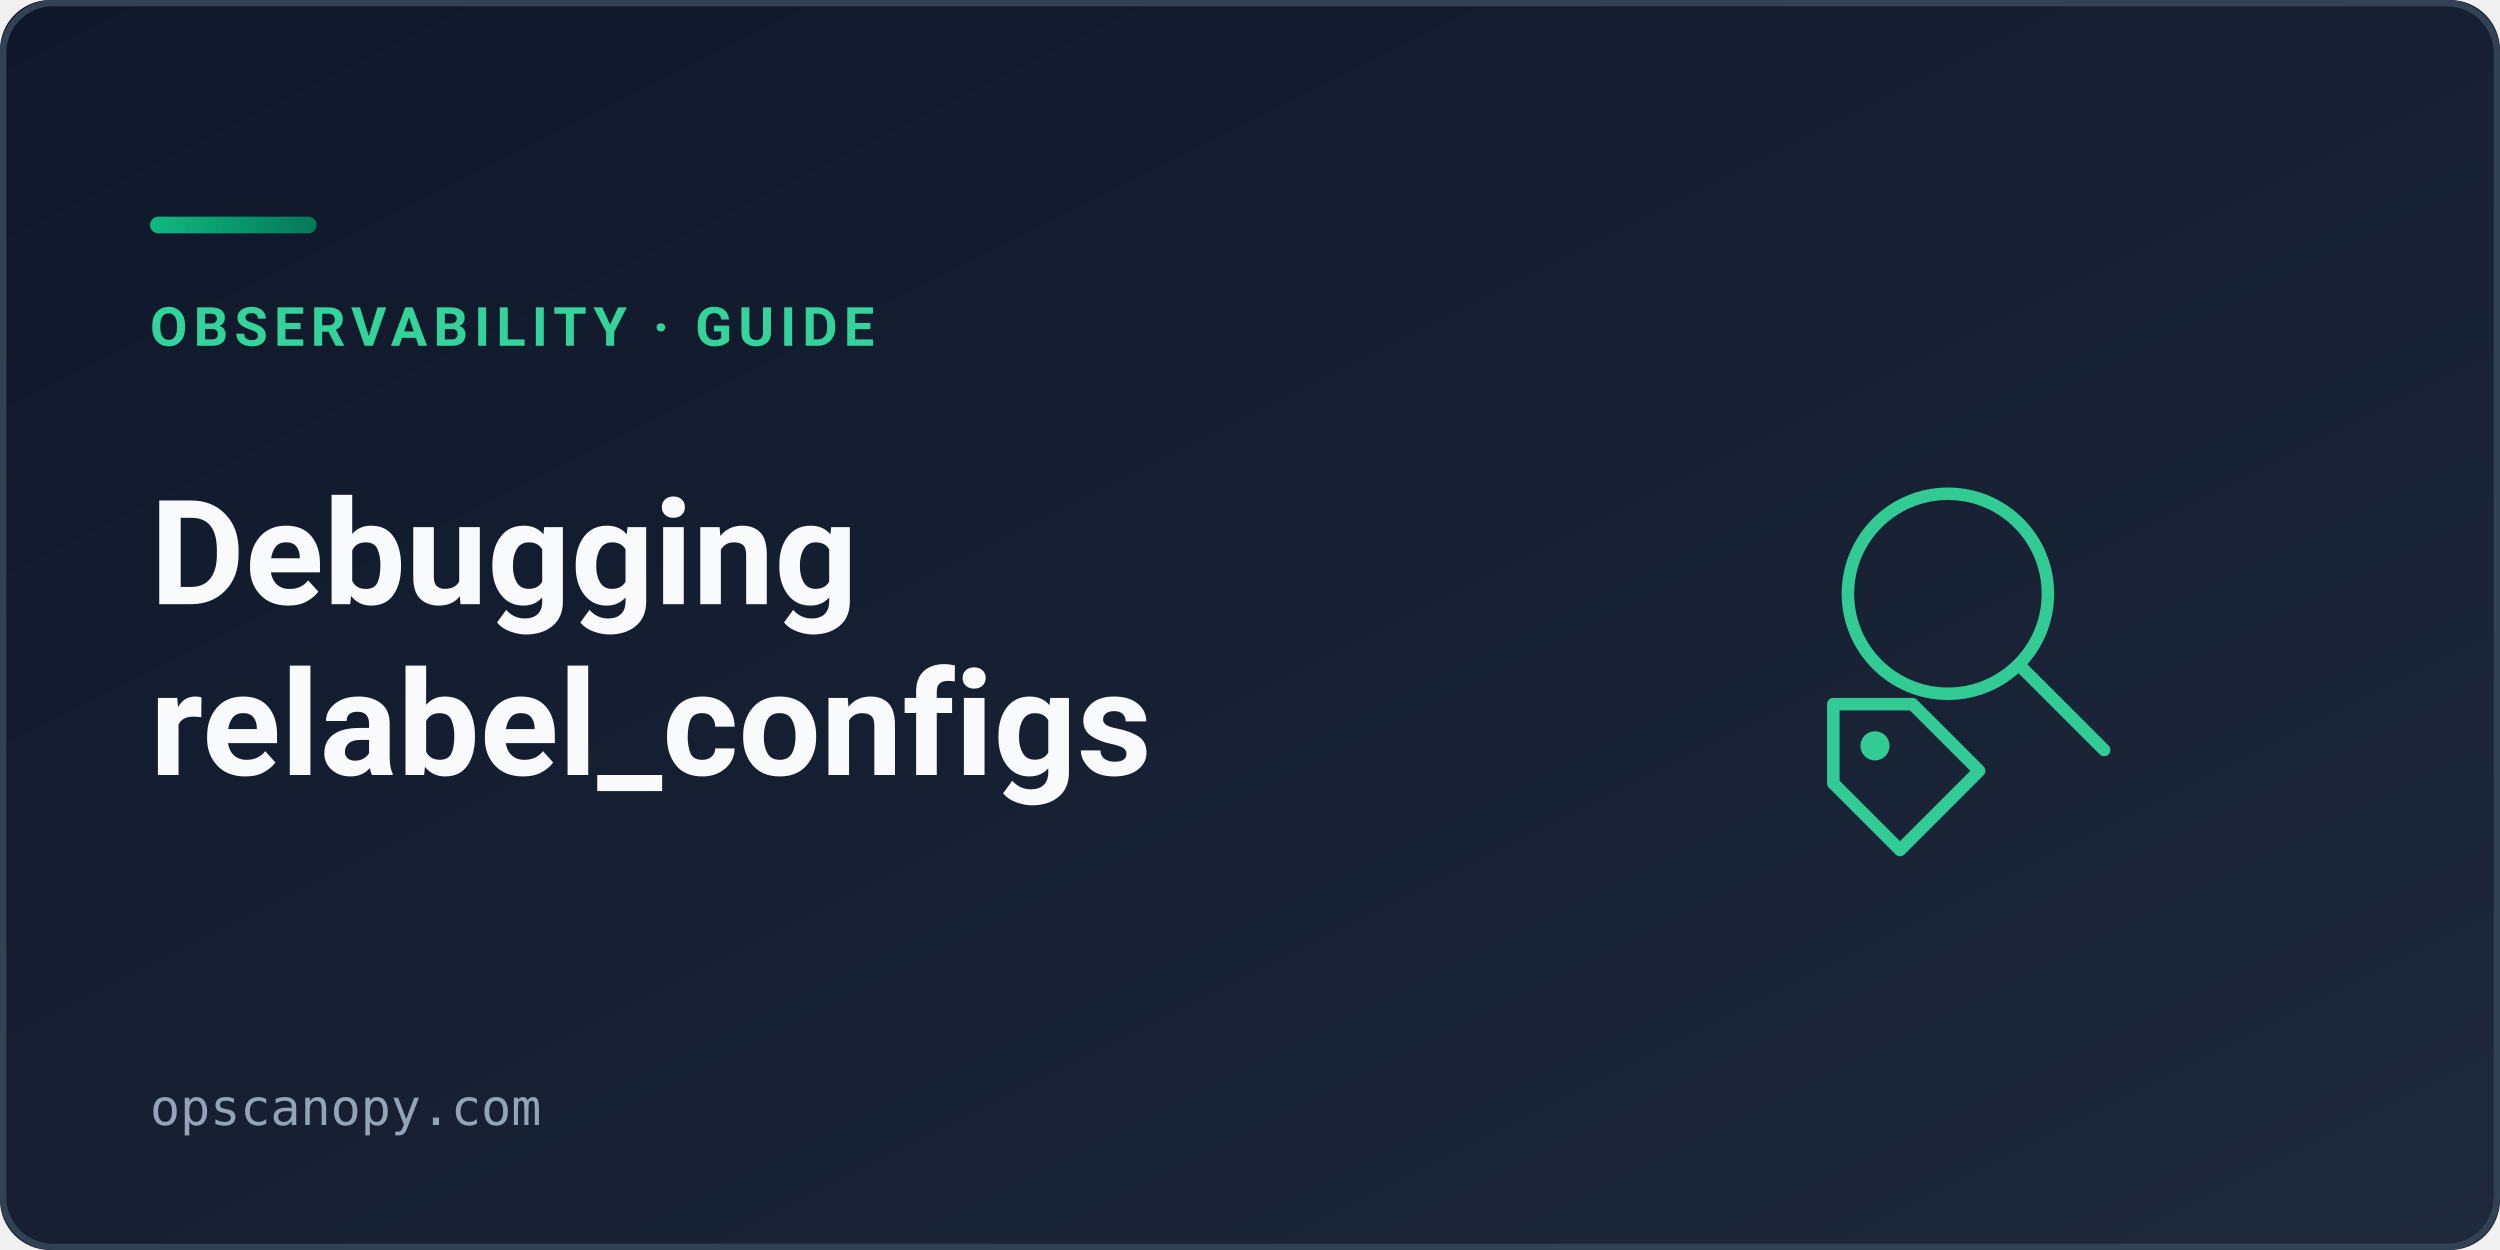
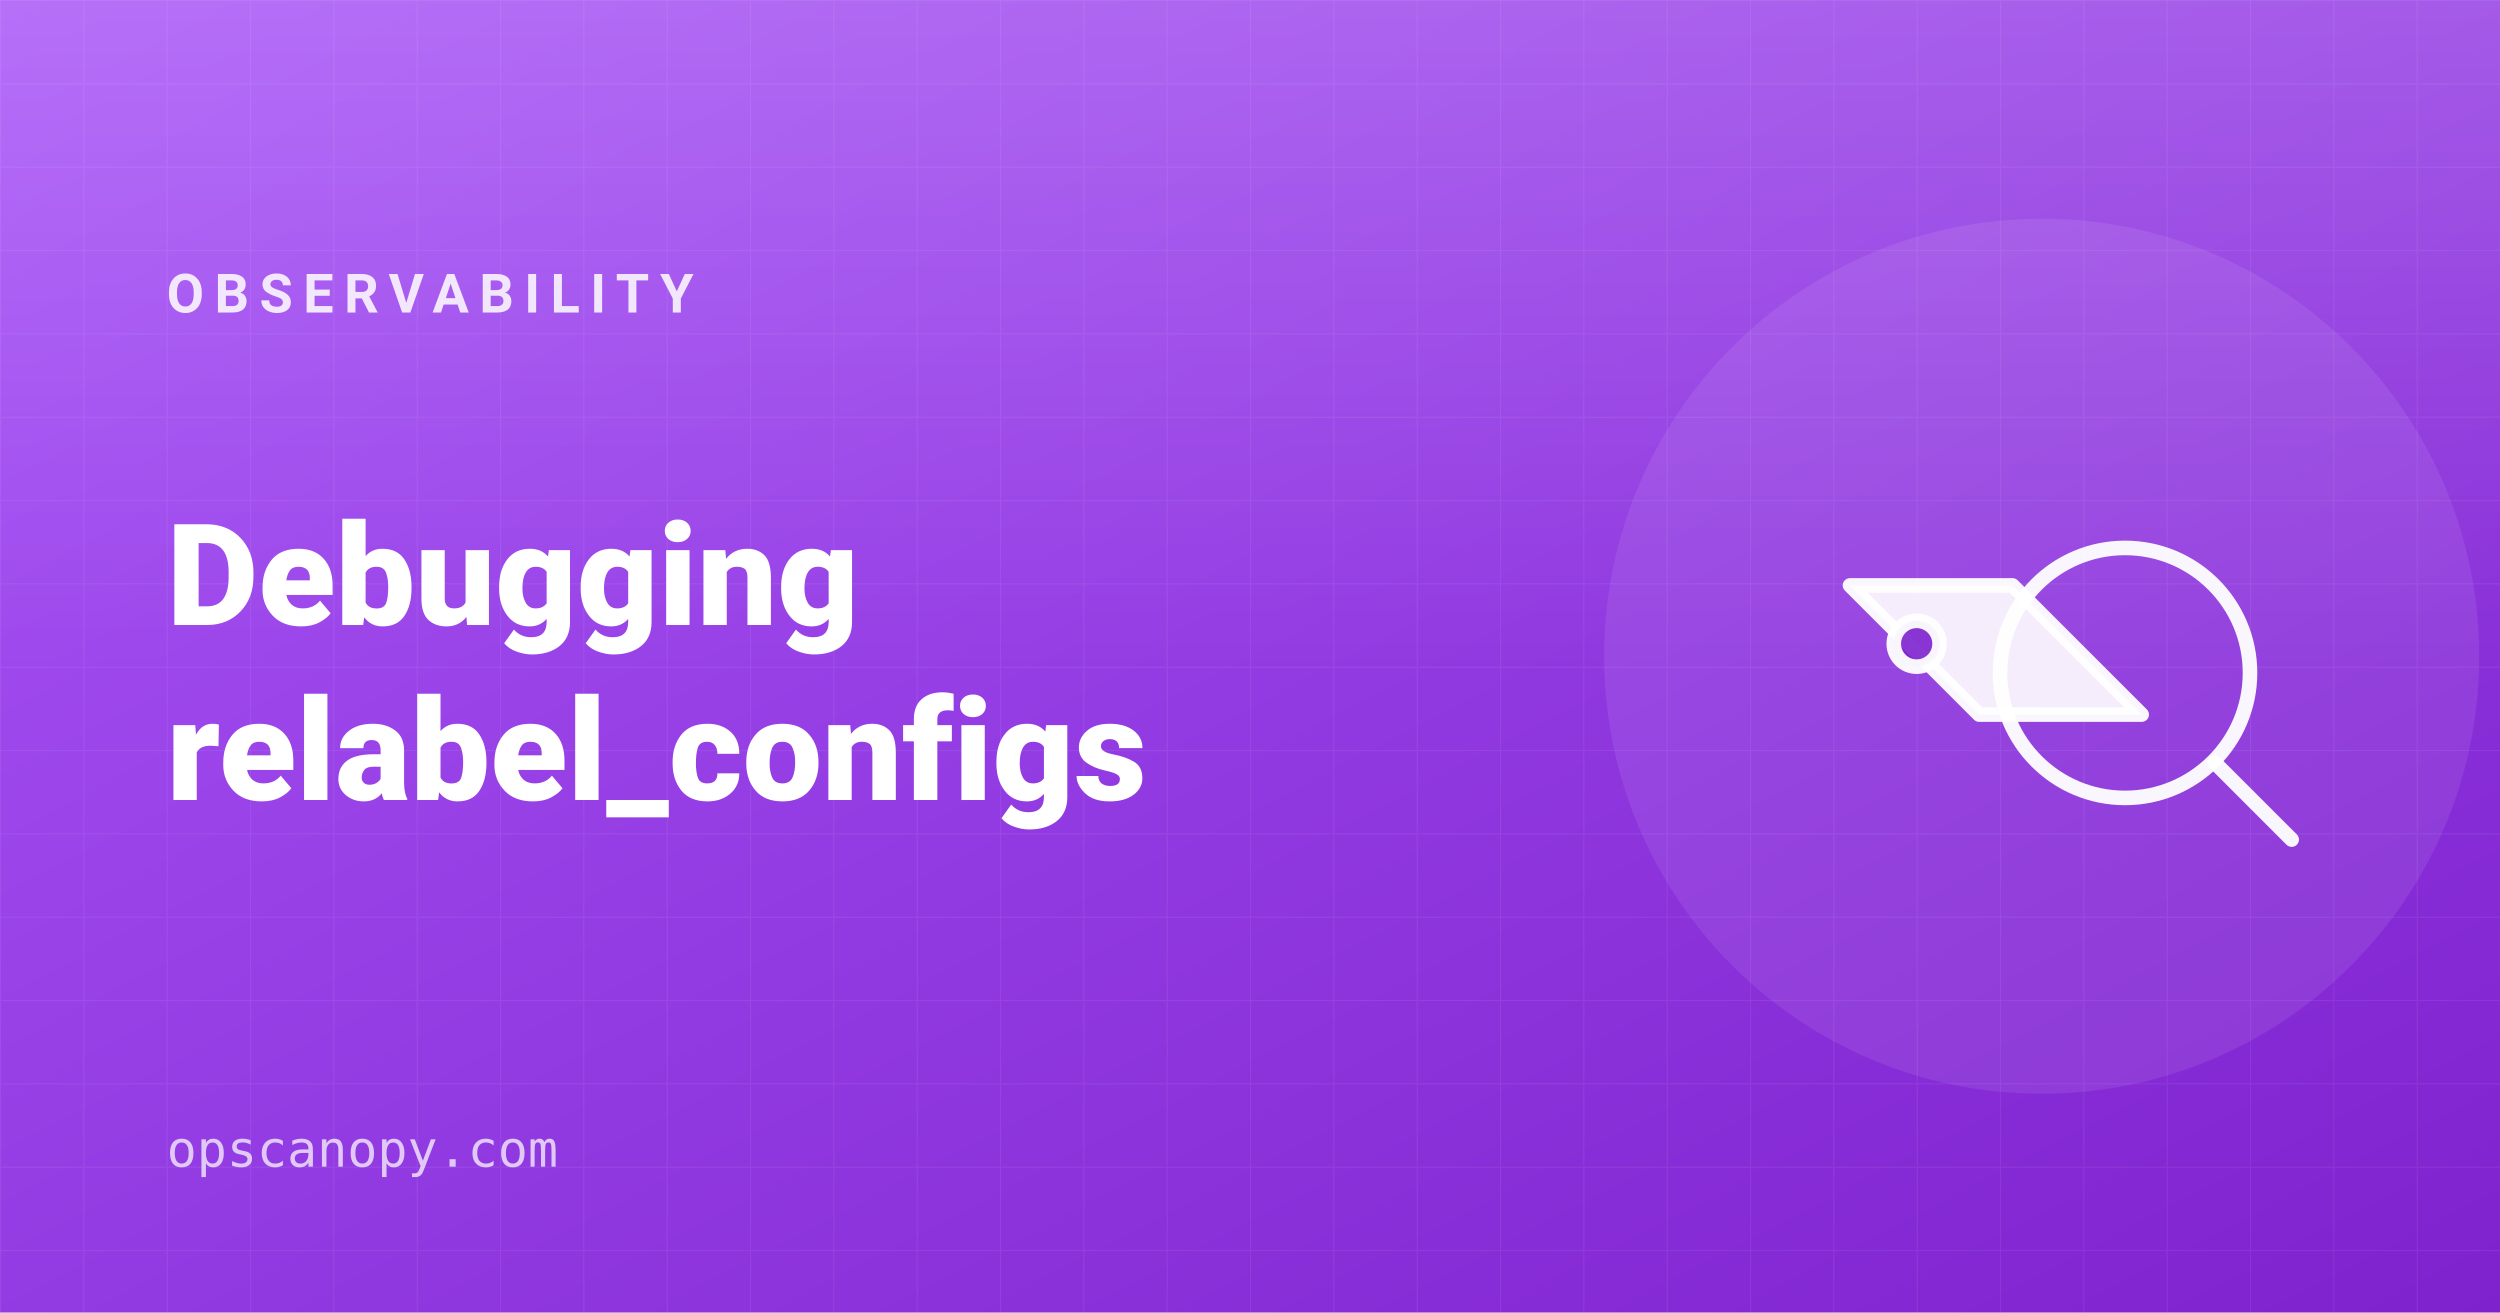
- <svg xmlns="http://www.w3.org/2000/svg" viewBox="0 0 1200 600" role="img" aria-label="Why Did Prometheus Drop My Target? Debugging relabel_configs">
+ <svg xmlns="http://www.w3.org/2000/svg" viewBox="0 0 1200 630" role="img" aria-label="Debugging Prometheus relabeling — OpsCanopy observability guide">
  <defs>
    <linearGradient id="bg" x1="0" y1="0" x2="1" y2="1">
-       <stop offset="0" stop-color="#0f172a" />
-       <stop offset="1" stop-color="#1e293b" />
+       <stop offset="0" stop-color="#a855f7" />
+       <stop offset="1" stop-color="#7e22ce" />
    </linearGradient>
-     <linearGradient id="accent" x1="0" y1="0" x2="1" y2="0">
-       <stop offset="0" stop-color="#10b981" />
-       <stop offset="1" stop-color="#047857" />
+     <linearGradient id="sheen" x1="0" y1="0" x2="0" y2="1">
+       <stop offset="0" stop-color="#ffffff" stop-opacity="0.16" />
+       <stop offset="1" stop-color="#ffffff" stop-opacity="0" />
    </linearGradient>
+     <pattern id="grid" width="40" height="40" patternUnits="userSpaceOnUse">
+       <path d="M40 0 H0 V40" fill="none" stroke="#ffffff" stroke-opacity="0.07" stroke-width="1" />
+     </pattern>
  </defs>
-   <rect width="1200" height="600" rx="24" fill="url(#bg)" />
-   <rect x="1.5" y="1.5" width="1197" height="597" rx="24" fill="none" stroke="#334155" stroke-width="3" />
-   <rect x="72" y="104" width="80" height="8" rx="4" fill="url(#accent)" />
-   <text x="72" y="166" font-family="ui-sans-serif, system-ui, Segoe UI, Roboto, sans-serif" font-size="26" font-weight="600" letter-spacing="3" fill="#34d399">OBSERVABILITY · GUIDE</text>
-   <text font-family="ui-sans-serif, system-ui, Segoe UI, Roboto, sans-serif" font-size="70" font-weight="700" fill="#f8fafc">
-     <tspan x="72" y="290">Debugging</tspan>
-     <tspan x="72" y="372">relabel_configs</tspan>
+   <rect width="1200" height="630" fill="url(#bg)" />
+   <rect width="1200" height="630" fill="url(#grid)" />
+   <rect width="1200" height="320" fill="url(#sheen)" />
+   <circle cx="980" cy="315" r="210" fill="#ffffff" fill-opacity="0.08" />
+   <text x="80" y="150" font-family="ui-sans-serif, system-ui, Segoe UI, Roboto, sans-serif" font-size="26" font-weight="700" letter-spacing="5" fill="#ffffff" fill-opacity="0.85">OBSERVABILITY</text>
+   <text font-family="ui-sans-serif, system-ui, Segoe UI, Roboto, sans-serif" font-size="68" font-weight="800" fill="#ffffff">
+     <tspan x="80" y="300">Debugging</tspan>
+     <tspan x="80" y="384">relabel_configs</tspan>
  </text>
-   <text x="72" y="540" font-family="ui-monospace, SFMono-Regular, Menlo, Consolas, monospace" font-size="24" fill="#94a3b8">opscanopy.com</text>
-   <g transform="translate(950,300)" stroke="#34d399" stroke-width="6" fill="none" stroke-linecap="round" stroke-linejoin="round" opacity="0.95">
-     <circle cx="-15" cy="-15" r="48" />
-     <line x1="20" y1="20" x2="60" y2="60" />
-     <path d="M-70 38 l38 0 l32 32 l-38 38 l-32 -32 z" />
-     <circle cx="-50" cy="58" r="7" fill="#34d399" stroke="none" />
+   <text x="80" y="560" font-family="ui-monospace, SFMono-Regular, Menlo, Consolas, monospace" font-size="24" fill="#ffffff" fill-opacity="0.72">opscanopy.com</text>
+   <g transform="translate(980,315)" stroke="#ffffff" stroke-opacity="0.95" stroke-width="7" fill="none" stroke-linecap="round" stroke-linejoin="round">
+     <polygon points="-92,-34 -14,-34 48,28 -30,28" fill="#ffffff" fill-opacity="0.9" stroke="none" />
+     <polygon points="-92,-34 -14,-34 48,28 -30,28" />
+     <circle cx="-60" cy="-6" r="11" fill="#7e22ce" fill-opacity="0.9" stroke="none" />
+     <circle cx="-60" cy="-6" r="11" />
+     <circle cx="40" cy="8" r="60" />
+     <line x1="83" y1="51" x2="120" y2="88" />
  </g>
</svg>
